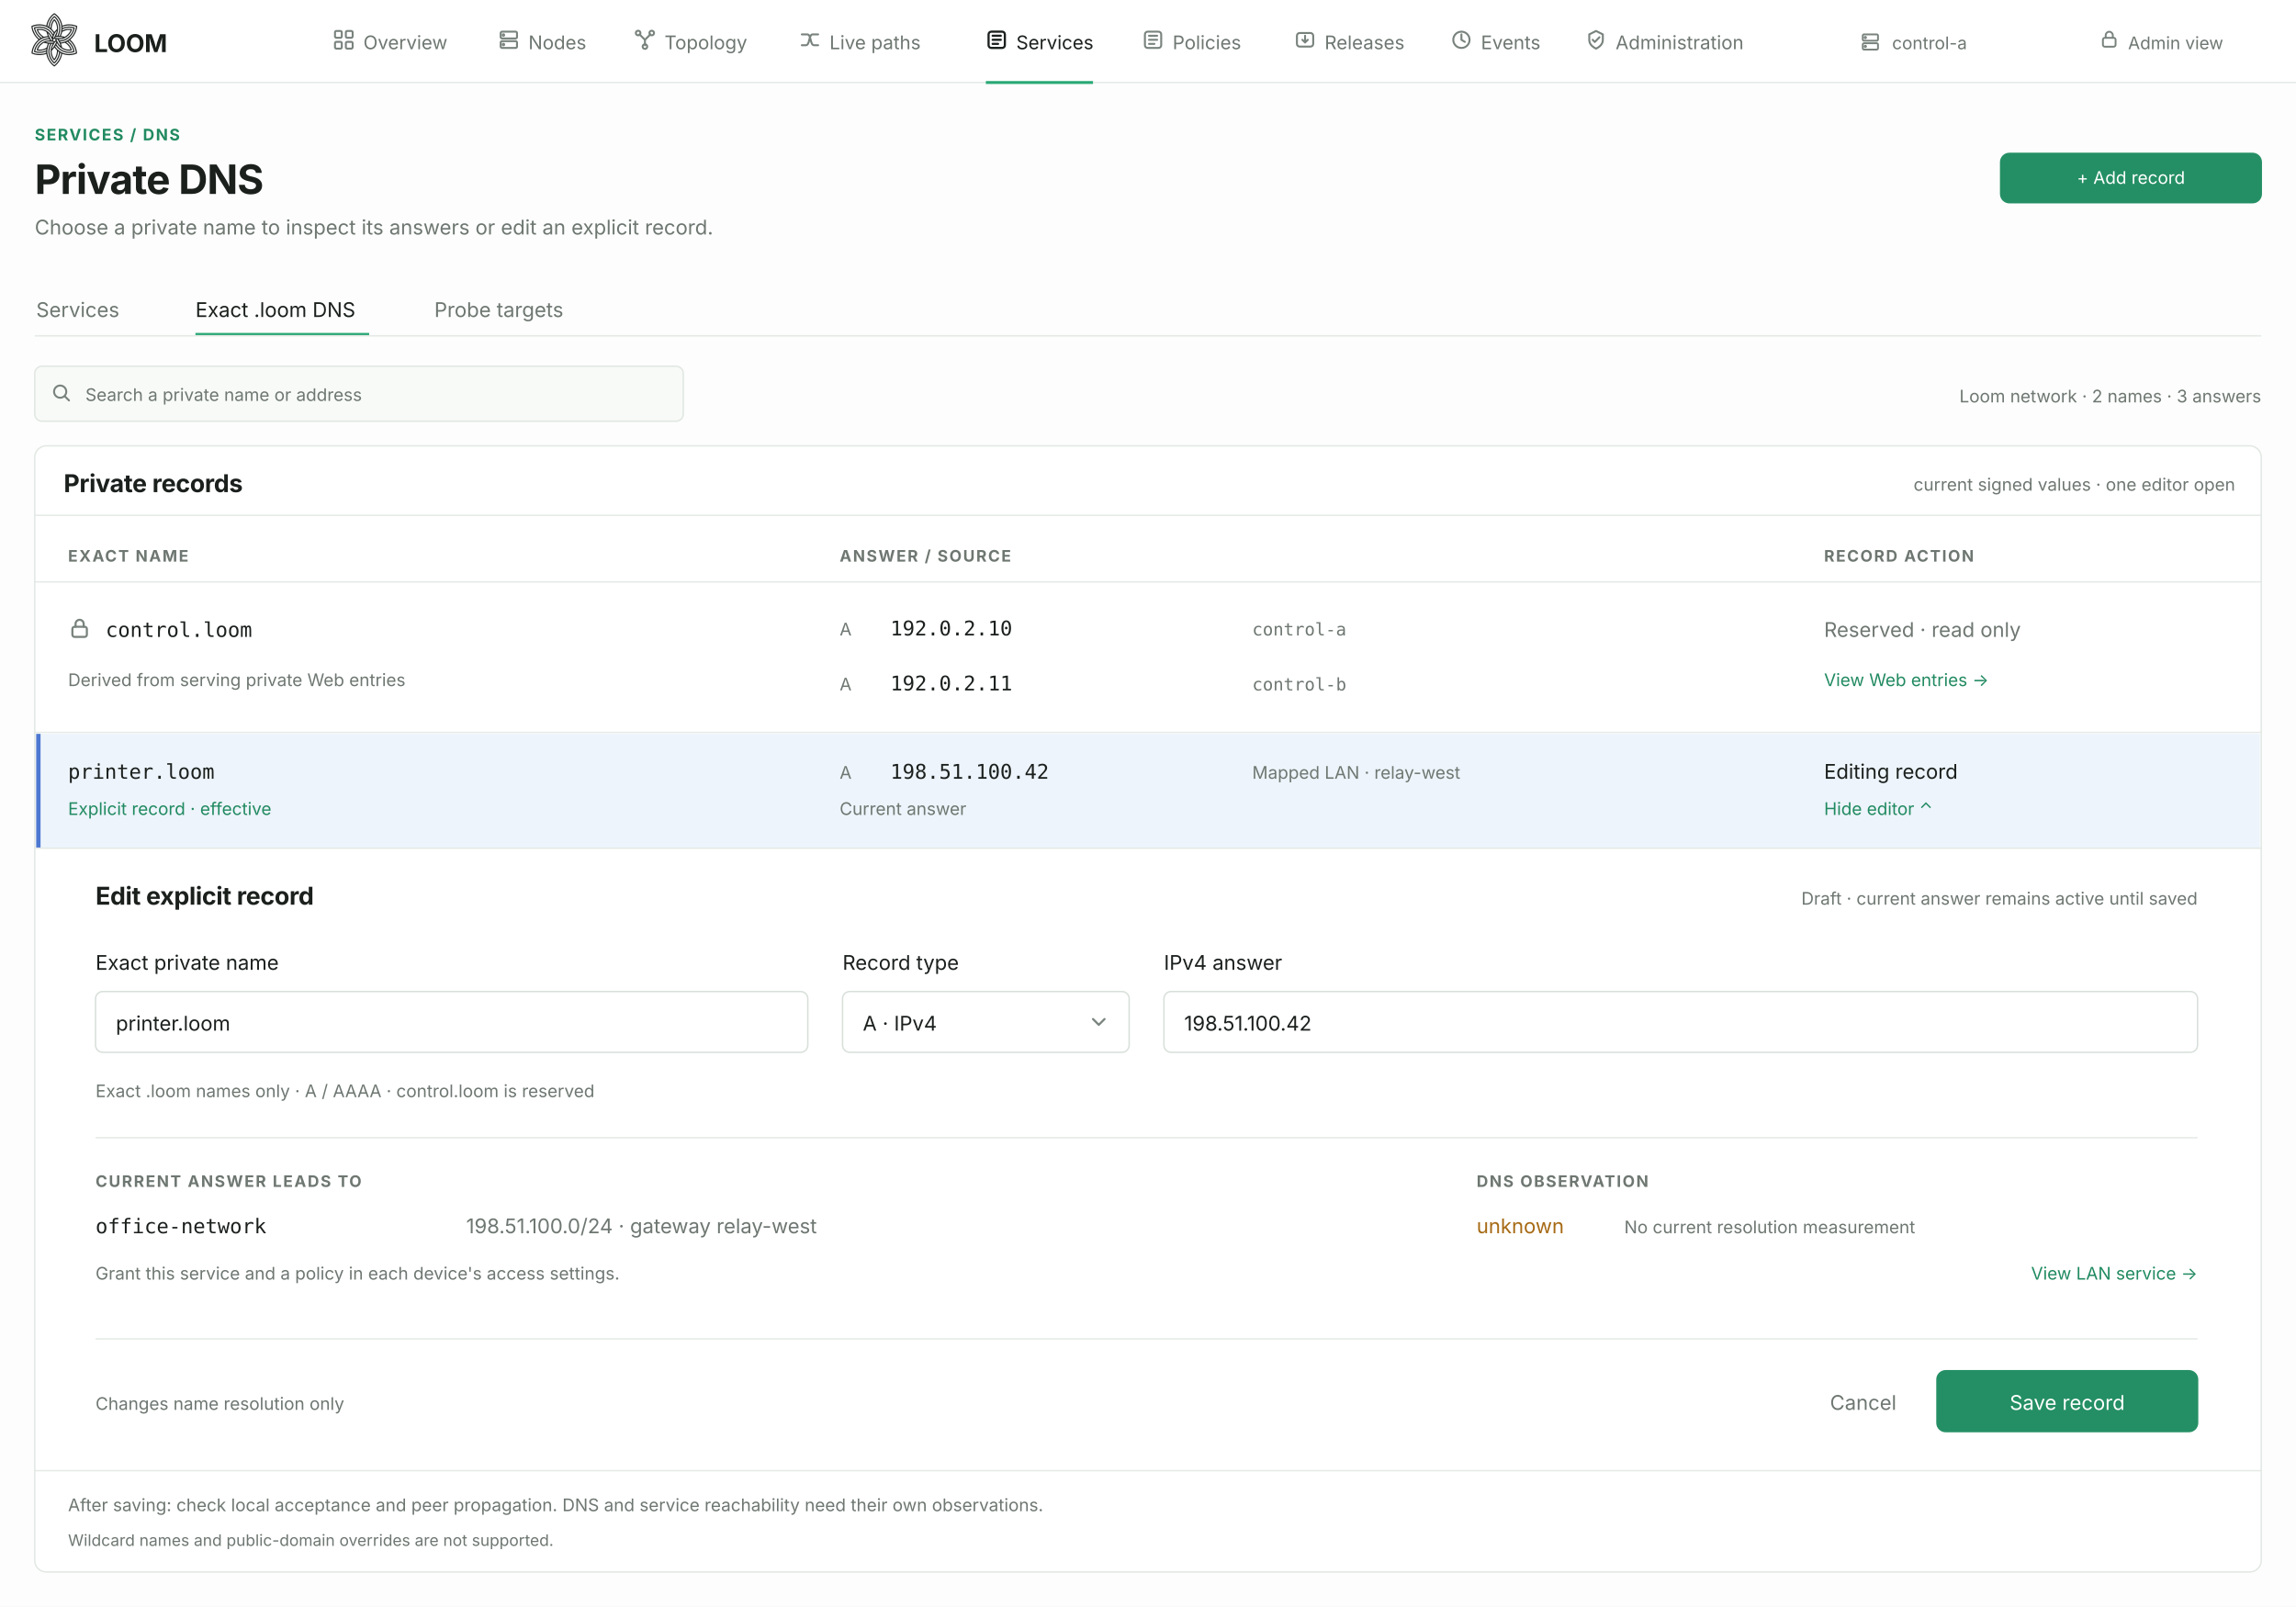
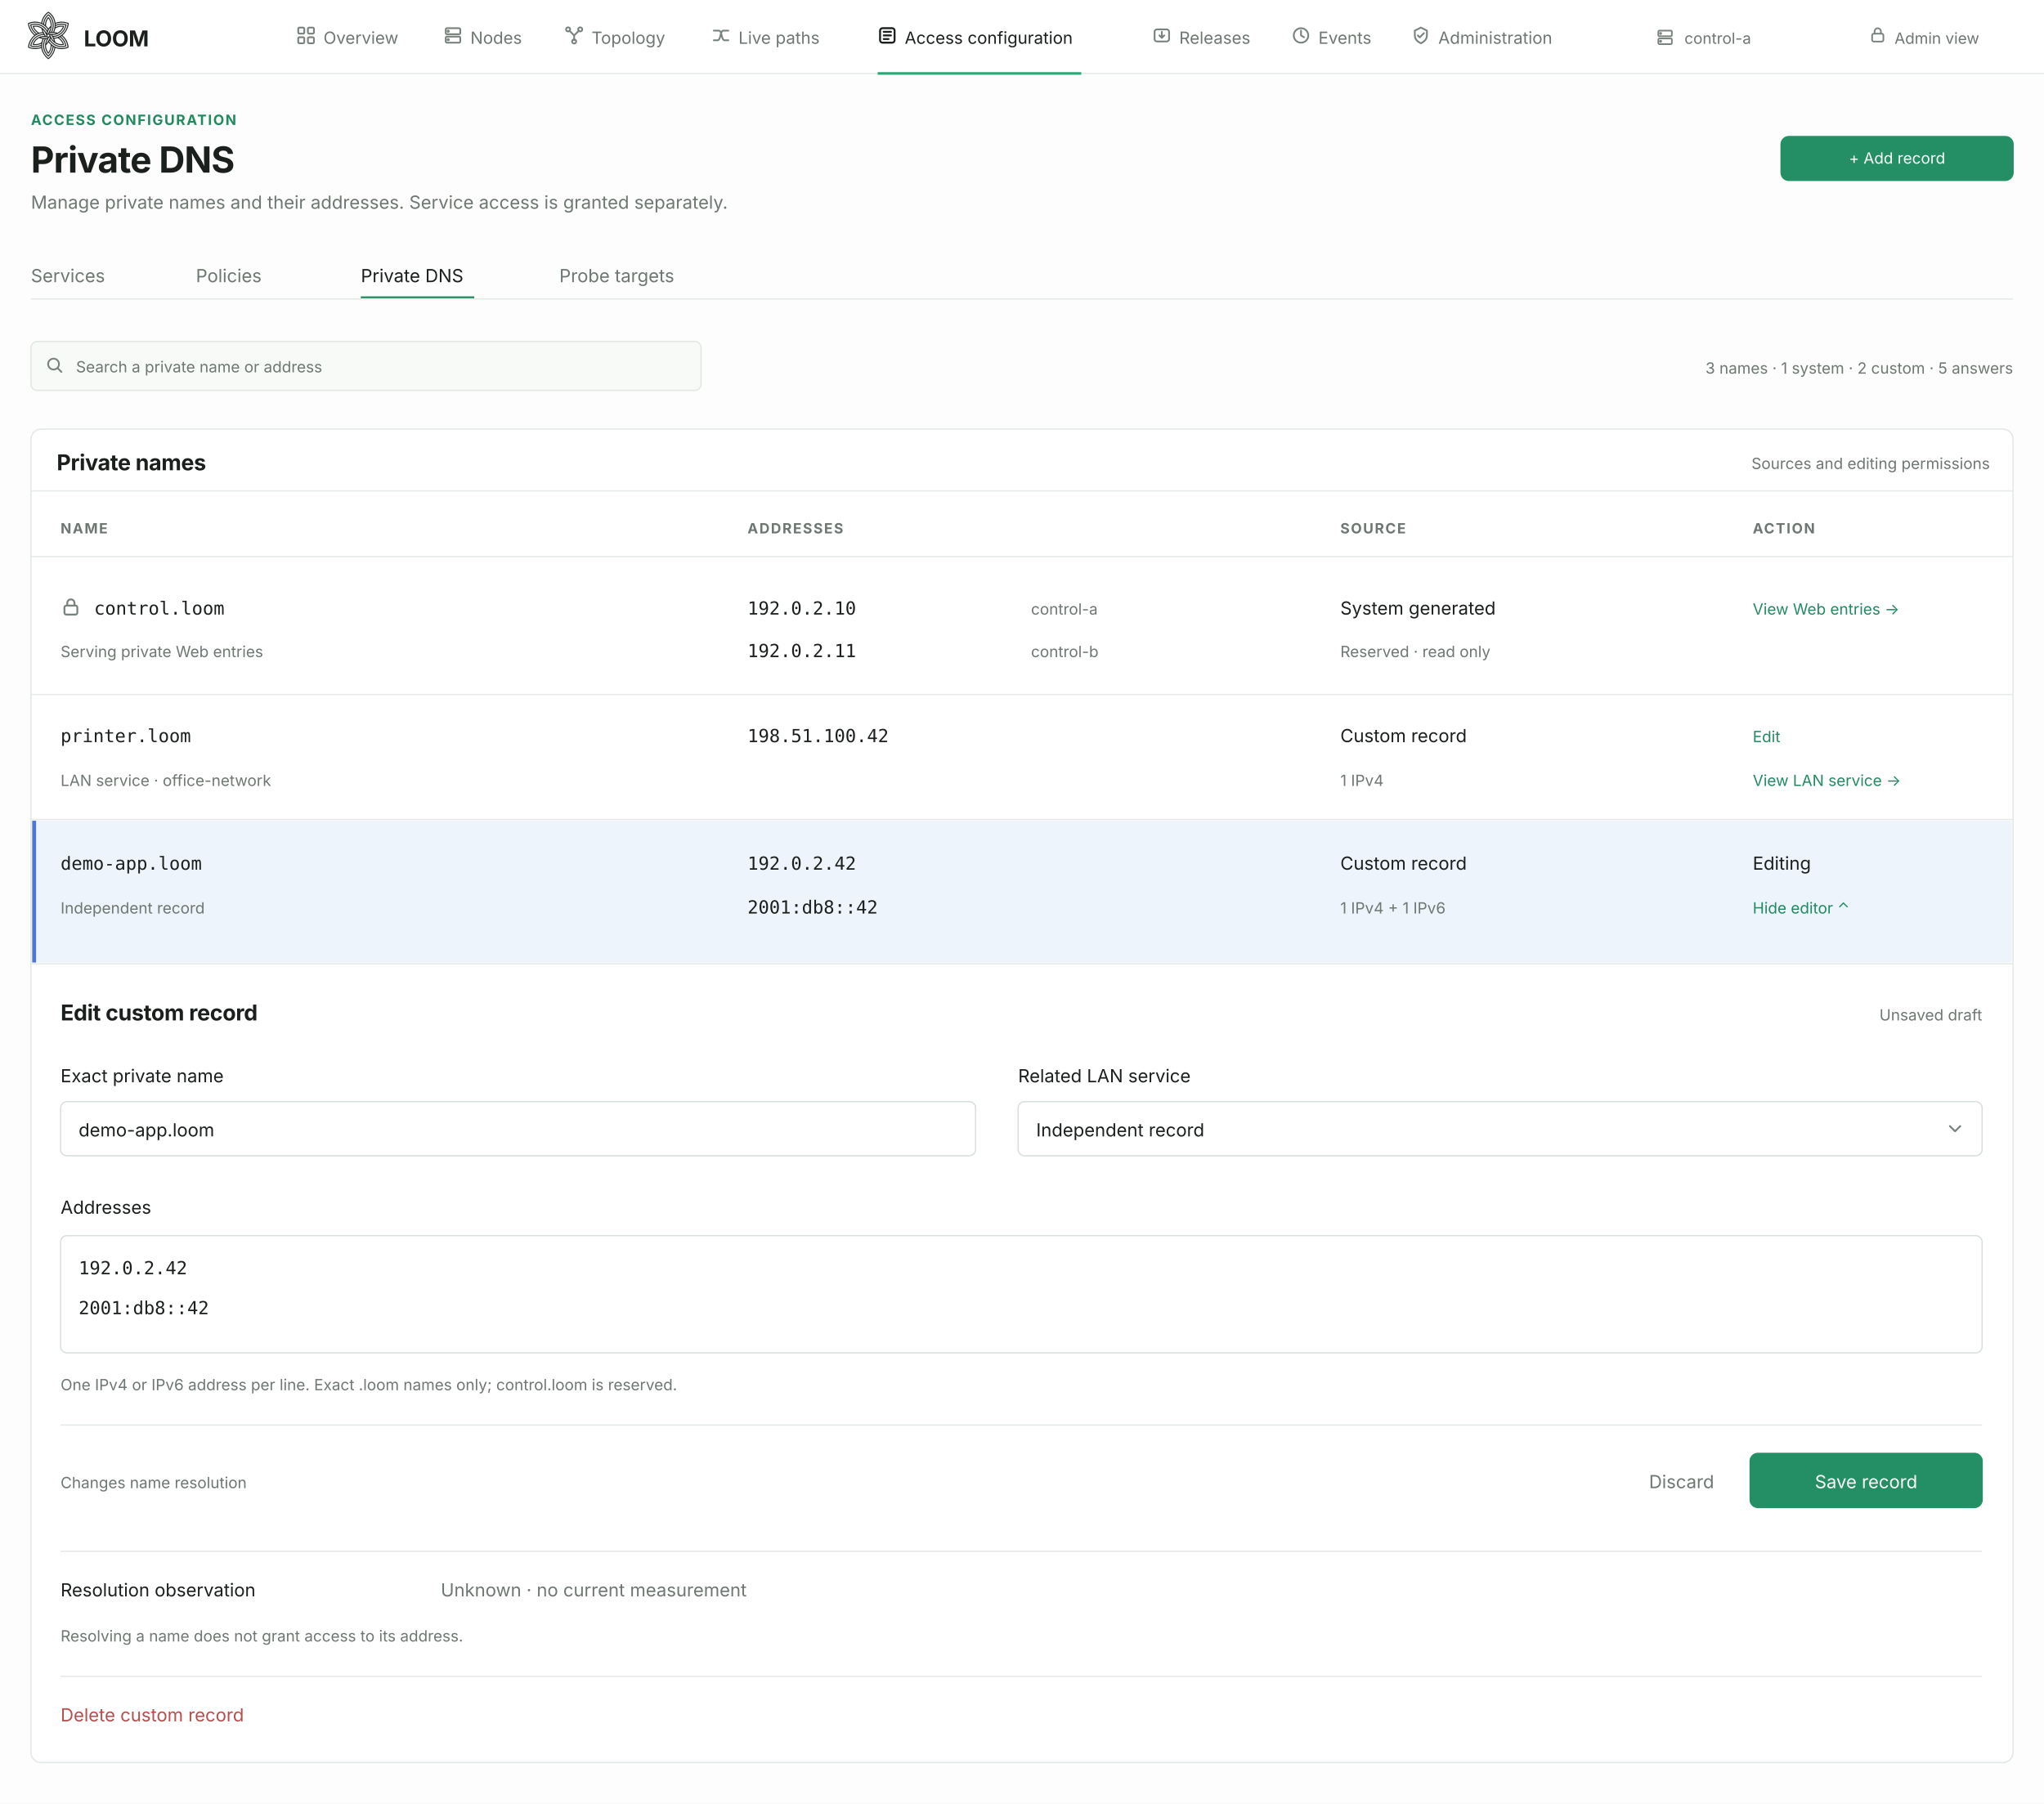
- <svg xmlns="http://www.w3.org/2000/svg" width="1586" height="1110" viewBox="0 0 1586 1110" role="img" aria-labelledby="svg-title svg-desc">
+ <svg xmlns="http://www.w3.org/2000/svg" width="1586" height="1400" viewBox="0 0 1586 1400" role="document" aria-labelledby="svg-title svg-desc">
  <defs>
    <marker id="route-arrow" markerWidth="8" markerHeight="8" refX="7" refY="4" orient="auto" markerUnits="strokeWidth">
      <path d="M0 0L8 4L0 8Z" fill="#4D78D1" />
    </marker>
    <symbol id="icon-grid" viewBox="0 0 16 16">
      <rect x="1.5" y="1.5" width="5" height="5" rx="1" />
      <rect x="9.5" y="1.5" width="5" height="5" rx="1" />
      <rect x="1.5" y="9.5" width="5" height="5" rx="1" />
      <rect x="9.5" y="9.5" width="5" height="5" rx="1" />
    </symbol>
    <symbol id="icon-node" viewBox="0 0 16 16">
      <rect x="2" y="2" width="12" height="5" rx="1" />
      <rect x="2" y="9" width="12" height="5" rx="1" />
      <circle cx="4" cy="4.5" r=".6" />
      <circle cx="4" cy="11.5" r=".6" />
    </symbol>
    <symbol id="icon-topology" viewBox="0 0 16 16">
      <path d="M4 4l4 4 4-4M8 8v4" />
      <circle cx="3" cy="3" r="1.7" />
      <circle cx="13" cy="3" r="1.7" />
      <circle cx="8" cy="13" r="1.7" />
    </symbol>
    <symbol id="icon-path" viewBox="0 0 16 16">
      <path d="M2 4h4c3 0 2 8 5 8h3M2 12h3c3 0 2-8 5-8h4" />
    </symbol>
    <symbol id="icon-service" viewBox="0 0 16 16">
      <rect x="2" y="2" width="12" height="12" rx="2" />
      <path d="M5 5h6M5 8h6M5 11h4" />
    </symbol>
    <symbol id="icon-release" viewBox="0 0 16 16">
      <rect x="2" y="3" width="12" height="10" rx="2" />
      <path d="M8 5v5m-2-2 2 2 2-2" />
    </symbol>
    <symbol id="icon-events" viewBox="0 0 16 16">
      <circle cx="8" cy="8" r="6" />
      <path d="M8 4v4l2.5 1.5" />
    </symbol>
    <symbol id="icon-signed" viewBox="0 0 16 16">
      <path d="M8 1.5 13 4v4c0 3-2 5-5 6.5C5 13 3 11 3 8V4Z" />
      <path d="m5.5 8 1.6 1.6 3.4-3.5" />
    </symbol>
    <symbol id="icon-lock" viewBox="0 0 16 16">
      <rect x="3" y="7" width="10" height="7" rx="1.5" />
      <path d="M5.2 7V5a2.8 2.8 0 0 1 5.6 0v2" />
    </symbol>
    <symbol id="icon-search" viewBox="0 0 16 16">
      <circle cx="7" cy="7" r="4.5" />
      <path d="m10.5 10.5 3 3" />
    </symbol>
    <symbol id="icon-terminal" viewBox="0 0 16 16">
      <rect x="1.5" y="2" width="13" height="12" rx="2" />
      <path d="m4 5 3 3-3 3m5 0h3" />
    </symbol>
    <symbol id="icon-code" viewBox="0 0 16 16">
      <path d="m5.5 3-4 5 4 5m5-10 4 5-4 5M9.5 2l-3 12" />
    </symbol>
    <symbol id="icon-qr" viewBox="0 0 16 16">
      <path d="M2 2h4v4H2zm8 0h4v4h-4zM2 10h4v4H2zm8 0v2m3-2v4m-3 0h2" />
    </symbol>
    <symbol id="icon-phone" viewBox="0 0 16 16">
      <rect x="4" y="1" width="8" height="14" rx="2" />
      <path d="M7 3h2M7 13h2" />
    </symbol>
    <symbol id="icon-globe" viewBox="0 0 16 16">
      <circle cx="8" cy="8" r="6" />
      <ellipse cx="8" cy="8" rx="2.5" ry="6" />
      <path d="M2 8h12" />
    </symbol>
    <symbol id="icon-expand" viewBox="0 0 16 16">
      <path d="M6 2H2v4m8-4h4v4M2 10v4h4m8-4v4h-4" />
    </symbol>
    <symbol id="icon-chevron" viewBox="0 0 16 16">
      <path d="m4 6 4 4 4-4" />
    </symbol>
    <symbol id="icon-filter" viewBox="0 0 16 16">
      <path d="M2 4h12M4 8h8m-6 4h4" />
    </symbol>
    <style>
    .ui { font-family: Inter, "Atkinson Hyperlegible Next", ui-sans-serif, system-ui, -apple-system, "Segoe UI", sans-serif; fill:#1B201D }
    .mono { font-family: "Intel One Mono", "SFMono-Regular", Consolas, monospace }
    .title { font-size:28px; font-weight:700; letter-spacing:-.5px }
    .section { font-size:17px; font-weight:650; letter-spacing:-.2px }
    .metric { font-size:22px; font-weight:650; letter-spacing:-.3px }
    .body { font-size:14px }
    .small { font-size:12px }
    .tiny { font-size:11px }
    .micro { font-size:10px }
    .eyebrow { font-size:11px; font-weight:700; letter-spacing:1px }
    .muted { fill:#6E7771 }
    .faint { fill:#929B95 }
    .green { fill:#218A61 }
    .amber { fill:#A66A14 }
    .red { fill:#B74E4E }
    .blue { fill:#427994 }
    .white { fill:#FFFFFF }
    .nav { font-size:13px }
    .nav-icon { fill:none; stroke:#79837D; stroke-width:1.45; stroke-linecap:round; stroke-linejoin:round }
    .nav-active { fill:none; stroke:#1B201D; stroke-width:1.6; stroke-linecap:round; stroke-linejoin:round }
    .rule { stroke:#E5EAE6; stroke-width:1 }
    .dash { stroke:#ABB7AF; stroke-width:1.5; stroke-dasharray:5 5; fill:none }
    .link { stroke:#B8C4BC; stroke-width:2; fill:none }
    .selected { stroke:#4D78D1; stroke-width:2.3; fill:none; marker-end:url(#route-arrow) }
</style>
  </defs>
-   <rect width="1586" height="1110" fill="#FCFDFC" />
+   <rect width="1586" height="1400" fill="#FCFDFC" />
  <rect x="0" y="0" width="1586" height="58" fill="#FFFFFF" />
  <line class="rule" x1="0" y1="57" x2="1586" y2="57" />
  <svg x="18" y="8" width="39" height="39" viewBox="127 112 1000 1000">
    <g transform="translate(0,1254) scale(1,-1)">
      <path d="M616 1108 c-67 -49 -118 -133 -129 -209 0 -6 0 -6 -14 -1 -75 27 -166 24 -239 -6 -13 -5 -14 -7 -11 -29 12 -80 53 -155 115 -211 l9 -8 -6 -5 c-61 -53 -100 -121 -114 -200 -5 -31 -5 -38 4 -42 57 -26 138 -34 203 -20 13 2 22 5 39 10 14 5 14 5 15 -2 9 -70 60 -155 121 -204 17 -15 18 -15 34 -2 47 37 87 93 107 151 7 20 16 52 16 60 0 4 1 4 12 0 72 -28 158 -27 236 3 17 6 17 7 15 27 -8 79 -49 159 -111 215 l-9 9 10 9 c61 53 105 139 114 219 2 15 1 16 -28 26 -75 25 -156 25 -227 -2 -4 -1 -8 -2 -8 -2 -1 0 -2 7 -3 15 -15 81 -60 152 -126 198 -12 9 -14 9 -25 1z M639 1084 c105 -82 142 -225 92 -356 -7 -18 -7 -17 -16 -17 -4 0 -8 1 -8 1 -1 1 1 7 4 15 32 78 30 170 -5 243 -16 35 -40 66 -68 88 -9 8 -11 8 -20 0 -47 -39 -82 -103 -93 -169 -1 -7 -2 -12 -2 -13 -1 0 -17 8 -17 9 -1 1 4 27 7 40 13 44 37 89 68 124 15 16 44 43 47 43 0 0 5 -3 11 -8z M638 1031 c77 -72 98 -200 50 -307 -3 -8 -5 -11 -7 -12 -2 -1 -17 -1 -18 0 -1 0 2 6 5 12 44 94 31 213 -31 278 -10 11 -12 10 -29 -12 -26 -36 -44 -83 -47 -128 0 -6 -1 -11 -1 -11 -1 0 -6 4 -16 11 -4 3 2 39 12 67 13 41 41 84 68 108 4 4 3 4 14 -6z M635 973 c24 -33 37 -74 40 -124 l0 -15 -10 -10 c-11 -11 -23 -25 -32 -38 -6 -8 -5 -9 -13 3 -9 13 -19 24 -30 36 l-10 10 0 13 c3 48 18 94 42 128 6 7 6 7 13 -3z M413 893 c79 -13 148 -56 193 -118 12 -17 11 -15 6 -26 -3 -6 -5 -10 -5 -10 0 0 -4 6 -9 13 -66 103 -190 147 -314 114 -20 -6 -21 -6 -14 -34 15 -60 54 -120 102 -158 9 -8 9 -7 0 -12 -9 -6 -8 -6 -18 2 -57 48 -97 120 -110 196 -2 14 -3 13 7 16 22 9 53 16 85 19 13 2 61 0 77 -2z M923 895 c30 -3 83 -16 89 -22 2 -2 -7 -43 -14 -64 -34 -100 -109 -176 -200 -203 -23 -7 -59 -13 -61 -11 -2 2 -8 16 -8 16 0 1 7 2 16 2 74 9 136 45 185 108 27 35 49 81 57 120 4 17 3 19 -13 24 -62 19 -135 15 -193 -9 -9 -4 -9 -5 -9 7 l0 10 9 3 c25 10 56 17 83 19 9 1 50 1 59 0z M400 854 c70 -9 134 -47 176 -104 7 -11 21 -34 21 -36 0 -2 -6 -24 -7 -25 0 -1 -4 5 -8 13 -38 76 -106 124 -190 134 -14 2 -49 1 -62 -1 -16 -3 -18 -5 -12 -21 14 -42 48 -88 87 -117 7 -5 13 -10 13 -10 0 -1 -17 -9 -18 -9 -5 0 -42 35 -56 52 -24 29 -46 72 -54 105 -3 11 -3 10 11 14 30 8 67 10 99 5z M926 854 c13 -1 39 -7 40 -9 2 -2 -8 -34 -17 -55 -43 -93 -125 -152 -220 -158 l-11 0 -6 9 c-3 5 -5 9 -5 9 0 1 8 1 18 1 56 0 107 23 153 69 29 29 59 79 63 104 1 10 -11 13 -53 12 -42 0 -71 -6 -107 -24 -12 -6 -11 -6 -10 5 1 4 1 9 1 10 0 3 1 3 13 8 45 19 93 26 141 19z M391 816 c30 -3 68 -16 91 -32 l6 -3 4 -15 c4 -16 10 -34 16 -47 4 -11 4 -11 -3 -11 -12 -2 -37 -6 -48 -9 -16 -4 -14 -4 -26 4 -38 25 -67 57 -86 96 -7 15 -7 16 0 17 10 1 36 1 46 0z M914 816 c3 -2 2 -5 -4 -18 -19 -39 -53 -75 -89 -97 l-8 -5 -11 3 c-15 4 -33 8 -45 9 -6 1 -11 2 -11 2 -1 0 1 7 4 14 6 17 12 36 15 48 l1 9 9 5 c27 15 55 25 85 30 10 1 51 1 54 0z M669 789 c-4 -19 -7 -27 -14 -39 -10 -18 -20 -39 -29 -64 -1 -4 -2 -5 -10 -9 -9 -5 -9 -5 -5 11 10 40 28 75 51 103 10 12 10 12 7 -2z M529 746 c14 -16 17 -20 25 -37 8 -17 22 -42 30 -54 5 -9 6 -24 1 -26 -7 -2 -13 5 -35 46 -15 28 -35 75 -35 83 0 2 7 -4 14 -12z M721 691 c25 -1 43 -3 61 -8 4 0 2 -2 -8 -5 -19 -6 -28 -7 -48 -6 -12 1 -29 1 -46 1 -36 -1 -37 -1 -33 11 2 7 1 6 24 7 12 0 23 1 26 1 2 0 13 0 24 -1z M525 681 c5 -10 5 -10 -7 -10 -120 -9 -223 -101 -248 -221 -4 -22 -4 -23 11 -28 61 -19 132 -16 192 7 5 2 9 3 10 3 0 0 0 -5 0 -10 l1 -9 -9 -4 c-62 -24 -145 -25 -216 -1 -17 5 -16 4 -14 15 15 104 74 190 160 235 34 17 63 25 108 30 8 1 7 2 12 -7z M638 655 l9 -4 0 -10 c1 -13 2 -12 -10 -19 l-9 -6 -10 6 -9 6 -1 11 0 11 9 5 c12 6 11 6 21 0z M683 651 c0 -1 6 -10 12 -21 18 -30 29 -54 39 -82 6 -19 6 -19 -4 -9 -16 16 -22 25 -30 42 -7 14 -25 48 -30 54 -2 3 -3 15 -1 16 1 2 13 1 14 0z M546 642 c3 -5 5 -9 5 -9 0 -1 -7 -1 -16 -1 -94 0 -185 -66 -216 -155 -7 -22 -6 -23 23 -27 44 -5 89 3 131 21 7 3 13 6 13 6 0 -1 -1 -5 -1 -11 l-1 -11 -11 -5 c-53 -22 -115 -26 -174 -12 -11 3 -10 3 -9 10 8 39 30 82 58 115 44 53 119 88 184 88 l9 0 5 -9z M902 622 c45 -39 79 -92 96 -151 5 -19 10 -43 10 -51 l1 -7 -14 -5 c-89 -30 -180 -22 -253 22 -40 25 -68 49 -93 83 l-7 10 4 7 c7 13 6 12 12 3 73 -104 198 -148 317 -110 12 4 13 4 8 27 -9 42 -31 88 -59 123 -8 10 -33 35 -42 41 -6 5 -6 5 2 11 9 6 8 6 18 -3z M542 610 c10 -1 27 -1 38 -1 l20 0 8 -5 c4 -2 8 -4 8 -5 0 0 -1 -2 -2 -4 l-1 -4 -43 0 c-45 1 -55 2 -81 7 -8 1 -14 3 -15 3 0 1 15 6 27 8 15 3 15 3 20 2 2 0 11 0 21 -1z M661 609 c5 -9 -53 -107 -73 -125 -3 -3 -3 0 1 14 4 17 8 26 14 37 12 18 31 52 34 60 1 2 4 5 11 10 11 7 11 7 13 4z M863 604 c48 -36 83 -90 98 -148 2 -7 3 -14 3 -14 -1 -1 -5 -3 -11 -4 -90 -23 -180 3 -247 69 -17 18 -42 51 -42 56 0 2 9 20 10 20 0 0 3 -4 5 -8 36 -66 102 -112 177 -124 12 -2 51 -2 64 0 19 4 21 5 17 17 -15 50 -55 103 -97 128 -1 1 -2 2 -2 2 0 1 17 10 19 10 0 0 3 -2 6 -4z M458 585 c12 -4 37 -9 48 -11 8 0 7 0 3 -10 -5 -13 -13 -36 -16 -49 -3 -13 -2 -12 -19 -21 -38 -19 -72 -26 -112 -25 -22 1 -23 1 -23 5 3 13 23 45 41 67 16 18 58 49 64 48 1 -1 7 -2 14 -4z M824 583 c35 -22 63 -53 81 -89 6 -12 11 -22 10 -23 -4 -3 -47 -2 -68 2 -26 5 -69 24 -82 35 0 1 -2 8 -4 17 -2 9 -6 23 -10 32 -6 19 -6 18 1 19 14 1 57 11 59 13 1 1 4 0 13 -6z M553 570 c1 -1 1 -2 -2 -7 -11 -21 -21 -55 -26 -82 -15 -86 17 -180 82 -245 20 -20 19 -20 40 0 44 45 71 101 82 165 1 6 2 11 2 11 0 1 4 -1 9 -4 l8 -4 0 -5 c-11 -74 -51 -146 -110 -198 -12 -10 -10 -10 -21 -1 -77 65 -122 167 -113 259 3 34 14 74 26 103 l4 9 9 0 c5 0 9 0 10 -1z M597 570 c0 -1 -4 -9 -8 -18 -43 -88 -35 -184 20 -258 15 -20 17 -21 27 -10 30 33 52 90 57 145 0 11 0 11 10 3 10 -7 9 -6 7 -19 -7 -62 -34 -117 -76 -161 l-7 -7 -8 8 c-51 50 -82 131 -77 200 3 35 12 70 28 103 l7 14 10 0 c5 0 10 0 10 0z M639 493 c5 -6 14 -17 22 -24 l13 -14 0 -8 c0 -44 -14 -93 -38 -130 -9 -14 -9 -14 -13 -8 -26 35 -42 84 -42 127 l0 11 12 12 c11 12 22 25 31 38 3 4 6 7 6 7 0 0 4 -5 9 -11z" fill="#252927" fill-rule="evenodd" clip-rule="evenodd" />
    </g>
  </svg>
  <text class="ui section" x="65" y="36" text-anchor="start">LOOM</text>
  <use href="#icon-grid" x="230" y="20" width="15" height="15" class="nav-icon" />
  <text class="ui nav muted" x="251" y="34" text-anchor="start">Overview</text>
  <use href="#icon-node" x="344" y="20" width="15" height="15" class="nav-icon" />
  <text class="ui nav muted" x="365" y="34" text-anchor="start">Nodes</text>
  <use href="#icon-topology" x="438" y="20" width="15" height="15" class="nav-icon" />
  <text class="ui nav muted" x="459" y="34" text-anchor="start">Topology</text>
  <use href="#icon-path" x="552" y="20" width="15" height="15" class="nav-icon" />
  <text class="ui nav muted" x="573" y="34" text-anchor="start">Live paths</text>
-   <use href="#icon-service" x="681" y="20" width="15" height="15" class="nav-active" />
-   <text class="ui nav" x="702" y="34" text-anchor="start">Services</text>
-   <line x1="681" y1="57" x2="755" y2="57" stroke="#2AA875" stroke-width="2" />
-   <use href="#icon-service" x="789" y="20" width="15" height="15" class="nav-icon" />
-   <text class="ui nav muted" x="810" y="34" text-anchor="start">Policies</text>
+   <a href="05-services.svg" data-ui="intent-entry">
+     <use href="#icon-service" x="681" y="20" width="15" height="15" class="nav-active" />
+     <text class="ui nav" x="702" y="34" text-anchor="start">Access configuration</text>
+     <line x1="681" y1="57" x2="839" y2="57" stroke="#2AA875" stroke-width="2" />
+   </a>
  <use href="#icon-release" x="894" y="20" width="15" height="15" class="nav-icon" />
  <text class="ui nav muted" x="915" y="34" text-anchor="start">Releases</text>
  <use href="#icon-events" x="1002" y="20" width="15" height="15" class="nav-icon" />
  <text class="ui nav muted" x="1023" y="34" text-anchor="start">Events</text>
  <a href="09-administration.svg" data-ui="administration-entry">
    <use href="#icon-signed" x="1095" y="20" width="15" height="15" class="nav-icon" />
    <text class="ui nav muted" x="1116" y="34" text-anchor="start">Administration</text>
  </a>
  <use href="#icon-node" x="1285" y="22" width="14" height="14" class="nav-icon" />
  <text class="ui small muted" x="1307" y="34" text-anchor="start">control-a</text>
  <use href="#icon-lock" x="1450" y="20" width="14" height="14" class="nav-icon" />
  <text class="ui small muted" x="1470" y="34" text-anchor="start">Admin view</text>
-   <text class="ui eyebrow green" x="24" y="97" text-anchor="start">SERVICES / DNS</text>
+   <text class="ui eyebrow green" x="24" y="97" text-anchor="start">ACCESS CONFIGURATION</text>
  <text class="ui title" x="24" y="134" text-anchor="start">Private DNS</text>
-   <text class="ui body muted" x="24" y="162" text-anchor="start">Choose a private name to inspect its answers or edit an explicit record.</text>
-   <text class="ui body muted" x="25" y="219" text-anchor="start">Services</text>
-   <text class="ui body" x="135" y="219" text-anchor="start">Exact .loom DNS</text>
-   <line x1="135" y1="231" x2="255" y2="231" stroke="#2AA875" stroke-width="2" />
-   <text class="ui body muted" x="300" y="219" text-anchor="start">Probe targets</text>
+   <text class="ui body muted" x="24" y="162" text-anchor="start">Manage private names and their addresses. Service access is granted separately.</text>
+   <a href="05-services.svg" data-ui="intent-tab" aria-current="false">
+     <rect x="20" y="192" width="100" height="40" rx="0" fill="transparent" stroke="none" />
+     <text class="ui body muted" x="24" y="219" text-anchor="start">Services</text>
+   </a>
+   <a href="06-policies.svg" data-ui="intent-tab" aria-current="false">
+     <rect x="148" y="192" width="100" height="40" rx="0" fill="transparent" stroke="none" />
+     <text class="ui body muted" x="152" y="219" text-anchor="start">Policies</text>
+   </a>
+   <a href="05-services-dns.svg" data-ui="intent-tab" aria-current="page">
+     <rect x="276" y="192" width="126" height="40" rx="0" fill="transparent" stroke="none" />
+     <text class="ui body" x="280" y="219" text-anchor="start">Private DNS</text>
+     <line class="intent-selected" x1="280" y1="231" x2="368" y2="231" />
+   </a>
+   <a href="05-services-probes.svg" data-ui="intent-tab" aria-current="false">
+     <rect x="430" y="192" width="140" height="40" rx="0" fill="transparent" stroke="none" />
+     <text class="ui body muted" x="434" y="219" text-anchor="start">Probe targets</text>
+   </a>
  <line class="rule" x1="24" y1="232" x2="1562" y2="232" />
+   <style>.intent-selected{stroke:#248F64;stroke-width:2}[data-ui="intent-tab"]:focus-visible text{text-decoration:underline}</style>
  <g data-ui="button">
    <rect x="1382" y="106" width="180" height="34" rx="6" fill="#248F64" stroke="#248F64" />
    <text class="ui small white" x="1472" y="127" text-anchor="middle">+ Add record</text>
  </g>
-   <rect x="24" y="253" width="448" height="38" rx="5" fill="#F8FAF8" stroke="#E1E7E2" />
-   <use href="#icon-search" x="35" y="264" width="15" height="15" class="nav-icon" />
-   <text class="ui small muted" x="59" y="277" text-anchor="start">Search a private name or address</text>
-   <text class="ui small muted" x="1562" y="278" text-anchor="end">Loom network · 2 names · 3 answers</text>
-   <rect data-ui="panel" x="24" y="308" width="1538" height="778" rx="8" fill="#FFFFFF" stroke="#E2E8E3" />
-   <text class="ui section" x="44" y="340" text-anchor="start">Private records</text>
-   <text class="ui small muted" x="1544" y="339" text-anchor="end">current signed values · one editor open</text>
-   <line data-ui="panel-header" class="rule" x1="24" y1="356" x2="1562" y2="356" />
-   <text class="ui eyebrow muted" x="47" y="388" text-anchor="start">EXACT NAME</text>
-   <text class="ui eyebrow muted" x="580" y="388" text-anchor="start">ANSWER / SOURCE</text>
-   <text class="ui eyebrow muted" x="1260" y="388" text-anchor="start">RECORD ACTION</text>
-   <line data-ui="table-rule" class="rule" x1="24" y1="402" x2="1562" y2="402" />
+   <rect x="24" y="265" width="520" height="38" rx="5" fill="#F8FAF8" stroke="#E1E7E2" />
+   <use href="#icon-search" x="35" y="276" width="15" height="15" class="nav-icon" />
+   <text class="ui small muted" x="59" y="289" text-anchor="start">Search a private name or address</text>
+   <text class="ui small muted" x="1562" y="290" text-anchor="end">3 names · 1 system · 2 custom · 5 answers</text>
+   <rect data-ui="panel" x="24" y="333" width="1538" height="1035" rx="8" fill="#FFFFFF" stroke="#E2E8E3" />
+   <text class="ui section" x="44" y="365" text-anchor="start">Private names</text>
+   <text class="ui small muted" x="1544" y="364" text-anchor="end">Sources and editing permissions</text>
+   <line data-ui="panel-header" class="rule" x1="24" y1="381" x2="1562" y2="381" />
+   <text class="ui eyebrow muted" x="47" y="414" text-anchor="start">NAME</text>
+   <text class="ui eyebrow muted" x="580" y="414" text-anchor="start">ADDRESSES</text>
+   <text class="ui eyebrow muted" x="1040" y="414" text-anchor="start">SOURCE</text>
+   <text class="ui eyebrow muted" x="1360" y="414" text-anchor="start">ACTION</text>
+   <line data-ui="table-rule" class="rule" x1="24" y1="432" x2="1562" y2="432" />
  <g data-ui="reserved-dns-record" data-name="control.loom" aria-readonly="true">
-     <use href="#icon-lock" x="47" y="426" width="16" height="16" class="nav-icon" />
-     <text class="ui body mono" x="73" y="440" text-anchor="start">control.loom</text>
-     <text class="ui small muted" x="47" y="474" text-anchor="start">Derived from serving private Web entries</text>
-     <text class="ui small muted" x="580" y="439" text-anchor="start">A</text>
-     <text class="ui body mono" x="615" y="439" text-anchor="start">192.0.2.10</text>
-     <text class="ui small mono muted" x="865" y="439" text-anchor="start">control-a</text>
-     <text class="ui small muted" x="580" y="477" text-anchor="start">A</text>
-     <text class="ui body mono" x="615" y="477" text-anchor="start">192.0.2.11</text>
-     <text class="ui small mono muted" x="865" y="477" text-anchor="start">control-b</text>
-     <text class="ui body muted" x="1260" y="440" text-anchor="start">Reserved · read only</text>
-     <text class="ui small green" x="1260" y="474" text-anchor="start">View Web entries →</text>
-   </g>
-   <line data-ui="table-rule" class="rule" x1="24" y1="506" x2="1562" y2="506" />
-   <rect x="25" y="507" width="1536" height="79" rx="0" fill="#EDF4FB" stroke="none" />
-   <rect x="25" y="507" width="3" height="79" rx="0" fill="#4D78D1" stroke="none" />
-   <text class="ui body mono" x="47" y="538" text-anchor="start">printer.loom</text>
-   <text class="ui small green" x="47" y="563" text-anchor="start">Explicit record · effective</text>
-   <text class="ui small muted" x="580" y="538" text-anchor="start">A</text>
-   <text class="ui body mono" x="615" y="538" text-anchor="start">198.51.100.42</text>
-   <text class="ui small muted" x="865" y="538" text-anchor="start">Mapped LAN · relay-west</text>
-   <text class="ui small muted" x="580" y="563" text-anchor="start">Current answer</text>
-   <text class="ui body" x="1260" y="538" text-anchor="start">Editing record</text>
-   <text class="ui small green" x="1260" y="563" text-anchor="start">Hide editor ⌃</text>
-   <line data-ui="table-rule" class="rule" x1="24" y1="586" x2="1562" y2="586" />
-   <g data-ui="dns-record-editor" data-name="demo-printer.loom">
-     <text class="ui section" x="66" y="625" text-anchor="start">Edit explicit record</text>
-     <text class="ui small muted" x="1518" y="625" text-anchor="end">Draft · current answer remains active until saved</text>
-     <text class="ui body" x="66" y="670" text-anchor="start">Exact private name</text>
-     <text class="ui body" x="582" y="670" text-anchor="start">Record type</text>
-     <text class="ui body" x="804" y="670" text-anchor="start">IPv4 answer</text>
+     <use href="#icon-lock" x="47" y="463" width="16" height="16" class="nav-icon" />
+     <text class="ui body mono" x="73" y="477" text-anchor="start">control.loom</text>
+     <text class="ui small muted" x="47" y="510" text-anchor="start">Serving private Web entries</text>
+     <text class="ui body mono" x="580" y="477" text-anchor="start">192.0.2.10</text>
+     <text class="ui small muted" x="800" y="477" text-anchor="start">control-a</text>
+     <text class="ui body mono" x="580" y="510" text-anchor="start">192.0.2.11</text>
+     <text class="ui small muted" x="800" y="510" text-anchor="start">control-b</text>
+     <text class="ui body" x="1040" y="477" text-anchor="start">System generated</text>
+     <text class="ui small muted" x="1040" y="510" text-anchor="start">Reserved · read only</text>
+     <a data-ui="navigation" data-route="/ssot?section=certificates" href="09-administration-certificates.svg">
+       <text class="ui small green" x="1360" y="477" text-anchor="start">View Web entries →</text>
+     </a>
+   </g>
+   <line data-ui="table-rule" class="rule" x1="24" y1="539" x2="1562" y2="539" />
+   <g data-ui="dns-custom-record" data-name="demo-printer.loom" data-service="demo-office">
+     <text class="ui body mono" x="47" y="576" text-anchor="start">printer.loom</text>
+     <text class="ui small muted" x="47" y="610" text-anchor="start">LAN service · office-network</text>
+     <text class="ui body mono" x="580" y="576" text-anchor="start">198.51.100.42</text>
+     <text class="ui body" x="1040" y="576" text-anchor="start">Custom record</text>
+     <text class="ui small muted" x="1040" y="610" text-anchor="start">1 IPv4</text>
+     <text class="ui small green" x="1360" y="576" text-anchor="start">Edit</text>
+     <a data-ui="navigation" data-route="/services?service=demo-office" href="05-services-lan.svg">
+       <text class="ui small green" x="1360" y="610" text-anchor="start">View LAN service →</text>
+     </a>
+   </g>
+   <line data-ui="table-rule" class="rule" x1="24" y1="636" x2="1562" y2="636" />
+   <rect x="25" y="637" width="1536" height="110" rx="0" fill="#EDF4FB" stroke="none" />
+   <rect x="25" y="637" width="3" height="110" rx="0" fill="#4D78D1" stroke="none" />
+   <g data-ui="dns-custom-record" data-name="demo-app.loom" aria-selected="true">
+     <text class="ui body mono" x="47" y="675" text-anchor="start">demo-app.loom</text>
+     <text class="ui small muted" x="47" y="709" text-anchor="start">Independent record</text>
+     <text class="ui body mono" x="580" y="675" text-anchor="start">192.0.2.42</text>
+     <text class="ui body mono" x="580" y="709" text-anchor="start">2001:db8::42</text>
+     <text class="ui body" x="1040" y="675" text-anchor="start">Custom record</text>
+     <text class="ui small muted" x="1040" y="709" text-anchor="start">1 IPv4 + 1 IPv6</text>
+     <text class="ui body" x="1360" y="675" text-anchor="start">Editing</text>
+     <text class="ui small green" x="1360" y="709" text-anchor="start">Hide editor ⌃</text>
+   </g>
+   <line data-ui="table-rule" class="rule" x1="24" y1="748" x2="1562" y2="748" />
+   <g data-ui="dns-record-editor" data-name="demo-app.loom">
+     <text class="ui section" x="47" y="792" text-anchor="start">Edit custom record</text>
+     <text class="ui small muted" x="1538" y="792" text-anchor="end">Unsaved draft</text>
+     <text class="ui body" x="47" y="840" text-anchor="start">Exact private name</text>
    <g data-ui="input">
-       <rect x="66" y="685" width="492" height="42" rx="5" fill="#FFFFFF" stroke="#D8E0DA" />
-       <text class="ui body" x="80" y="712" text-anchor="start">printer.loom</text>
-     </g>
+       <rect x="47" y="855" width="710" height="42" rx="5" fill="#FFFFFF" stroke="#D8E0DA" />
+       <text class="ui body" x="61" y="882" text-anchor="start">demo-app.loom</text>
+     </g>
+     <text class="ui body" x="790" y="840" text-anchor="start">Related LAN service</text>
    <g data-ui="input">
-       <rect x="582" y="685" width="198" height="42" rx="5" fill="#FFFFFF" stroke="#D8E0DA" />
-       <text class="ui body" x="596" y="712" text-anchor="start">A · IPv4</text>
-       <use href="#icon-chevron" x="751" y="698" width="16" height="16" class="nav-icon" />
-     </g>
-     <g data-ui="input">
-       <rect x="804" y="685" width="714" height="42" rx="5" fill="#FFFFFF" stroke="#D8E0DA" />
-       <text class="ui body" x="818" y="712" text-anchor="start">198.51.100.42</text>
-     </g>
-     <text class="ui small muted" x="66" y="758" text-anchor="start">Exact .loom names only · A / AAAA · control.loom is reserved</text>
-     <line class="rule" x1="66" y1="786" x2="1518" y2="786" />
-     <text class="ui eyebrow muted" x="66" y="820" text-anchor="start">CURRENT ANSWER LEADS TO</text>
-     <text class="ui eyebrow muted" x="1020" y="820" text-anchor="start">DNS OBSERVATION</text>
-     <text class="ui body mono" x="66" y="852" text-anchor="start">office-network</text>
-     <text class="ui body muted" x="322" y="852" text-anchor="start">198.51.100.0/24 · gateway relay-west</text>
-     <text class="ui body amber" x="1020" y="852" text-anchor="start">unknown</text>
-     <text class="ui small muted" x="1122" y="852" text-anchor="start">No current resolution measurement</text>
-     <text class="ui small muted" x="66" y="884" text-anchor="start">Grant this service and a policy in each device's access settings.</text>
-     <text class="ui small green" x="1518" y="884" text-anchor="end">View LAN service →</text>
+       <rect x="790" y="855" width="748" height="42" rx="5" fill="#FFFFFF" stroke="#D8E0DA" />
+       <text class="ui body" x="804" y="882" text-anchor="start">Independent record</text>
+       <use href="#icon-chevron" x="1509" y="868" width="16" height="16" class="nav-icon" />
+     </g>
+     <text class="ui body" x="47" y="942" text-anchor="start">Addresses</text>
+     <g data-ui="dns-addresses" data-values="192.0.2.42 2001:db8::42">
+       <rect x="47" y="959" width="1491" height="91" rx="5" fill="#FFFFFF" stroke="#D8E0DA" />
+       <text class="ui body mono" x="61" y="989" text-anchor="start">192.0.2.42</text>
+       <text class="ui body mono" x="61" y="1020" text-anchor="start">2001:db8::42</text>
+     </g>
+     <text class="ui small muted" x="47" y="1079" text-anchor="start">One IPv4 or IPv6 address per line. Exact .loom names only; control.loom is reserved.</text>
    <g data-ui="form-actions">
-       <line class="rule" x1="66" y1="925" x2="1518" y2="925" />
-       <text class="ui small muted" x="66" y="974" text-anchor="start">Changes name resolution only</text>
-       <text class="ui body muted" x="1310" y="974" text-anchor="end">Cancel</text>
-       <rect x="1338" y="947" width="180" height="42" rx="6" fill="#248F64" stroke="#248F64" />
-       <text class="ui body white" x="1428" y="974" text-anchor="middle">Save record</text>
-     </g>
-   </g>
-   <line data-ui="panel-section" class="rule" x1="24" y1="1016" x2="1562" y2="1016" />
-   <text class="ui small muted" x="47" y="1044" text-anchor="start">After saving: check local acceptance and peer propagation. DNS and service reachability need their own observations.</text>
-   <text class="ui tiny muted" x="47" y="1068" text-anchor="start">Wildcard names and public-domain overrides are not supported.</text>
+       <line class="rule" x1="47" y1="1106" x2="1538" y2="1106" />
+       <text class="ui small muted" x="47" y="1155" text-anchor="start">Changes name resolution</text>
+       <text class="ui body muted" x="1330" y="1155" text-anchor="end">Discard</text>
+       <rect x="1358" y="1128" width="180" height="42" rx="6" fill="#248F64" stroke="#248F64" />
+       <text class="ui body white" x="1448" y="1155" text-anchor="middle">Save record</text>
+     </g>
+     <line class="rule" x1="47" y1="1204" x2="1538" y2="1204" />
+     <text class="ui body" x="47" y="1239" text-anchor="start">Resolution observation</text>
+     <text class="ui body muted" x="342" y="1239" text-anchor="start">Unknown · no current measurement</text>
+     <text class="ui small muted" x="47" y="1274" text-anchor="start">Resolving a name does not grant access to its address.</text>
+     <line class="rule" x1="47" y1="1301" x2="1538" y2="1301" />
+     <text class="ui body red" x="47" y="1336" text-anchor="start">Delete custom record</text>
+   </g>
</svg>
